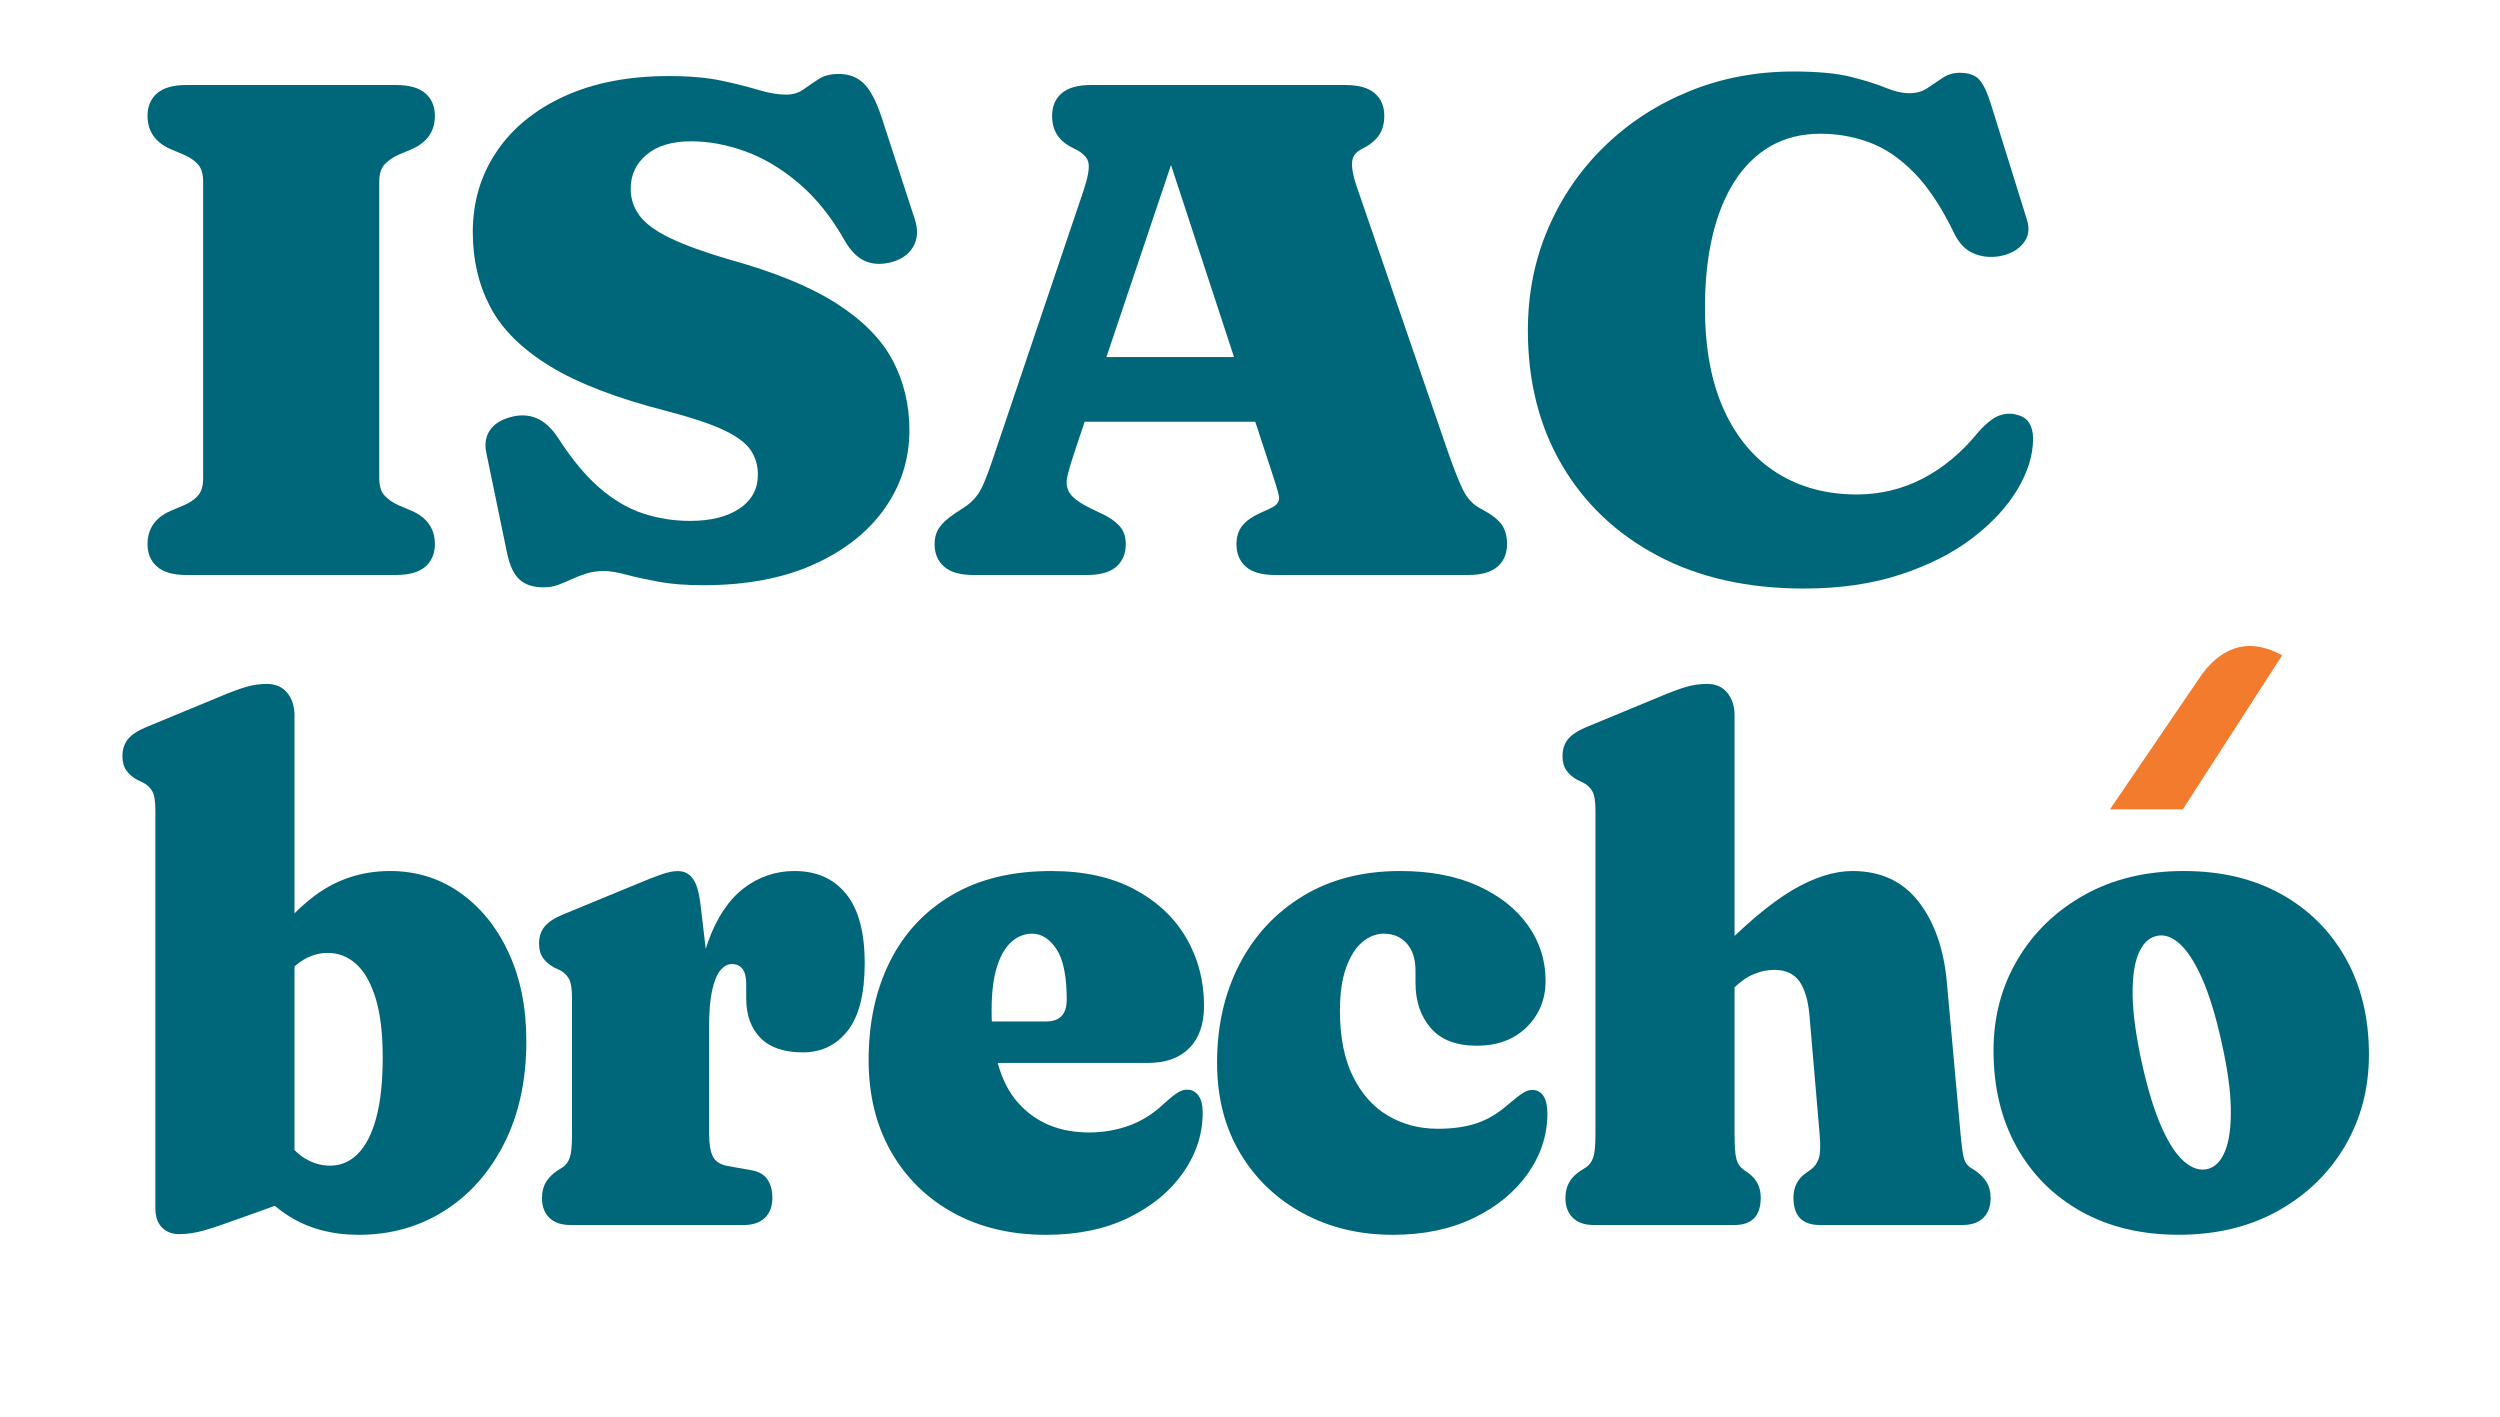
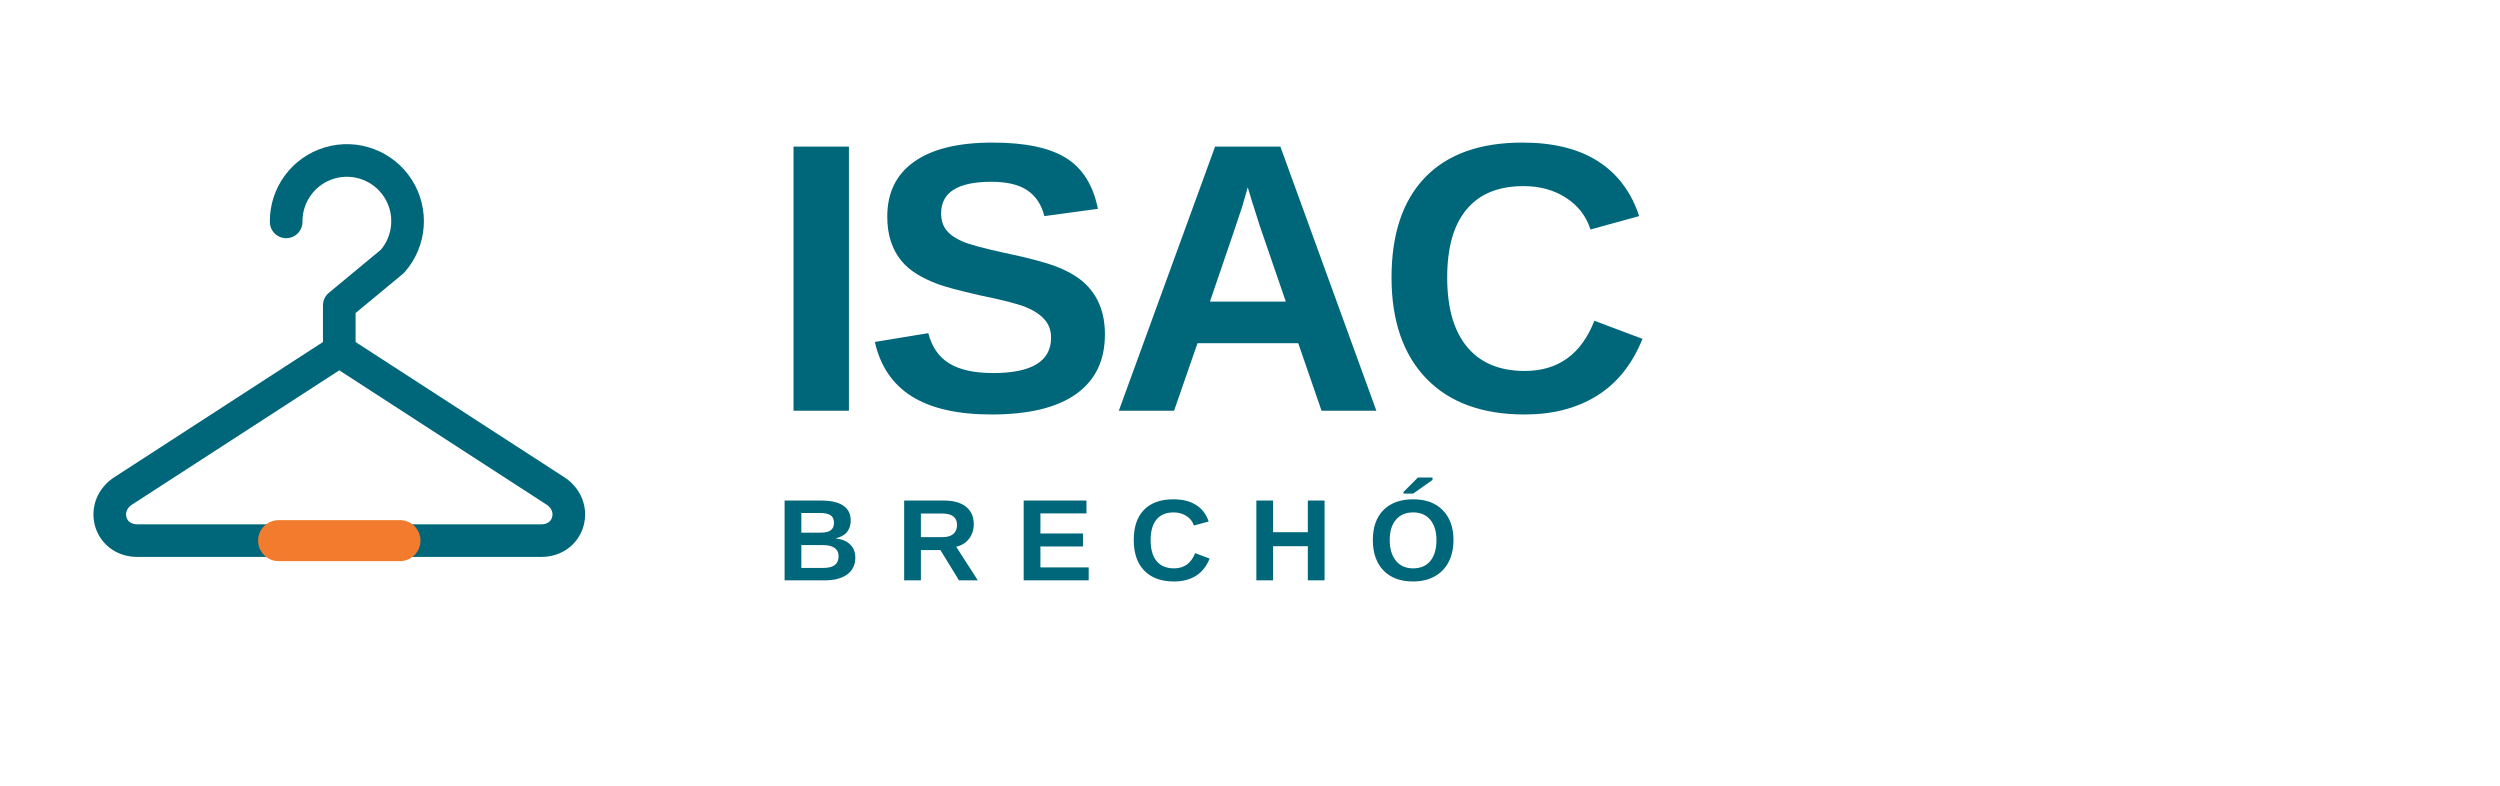
- <svg xmlns="http://www.w3.org/2000/svg" viewBox="0 0 300 170" role="img" aria-label="ISAC Brechó" style="--accent:#F27B2D">
-   <g fill="#00667A">
-     <g transform="translate(14 0) scale(1.090657 1)">
-       <path transform="translate(0.000 69) scale(0.042 -0.042)" d="M687.88 276.862Q687.88 243.46 701.896 226.828Q715.912 210.196 739.187 198.856L773.681 183.016Q833.582 153.787 833.582 88.267Q833.582 47.576 808.586 23.788Q783.589 0 731.185 0H183.262Q130.909 0 105.887 23.788Q80.865 47.576 80.865 88.267Q80.865 153.787 140.766 183.016L175.26 198.856Q199.484 210.196 213.025 226.828Q226.567 243.46 226.567 276.862V1123.138Q226.567 1156.54 213.025 1173.172Q199.484 1189.804 175.26 1201.144L140.766 1216.984Q80.865 1246.19 80.865 1311.762Q80.865 1352.711 105.887 1376.355Q130.909 1400 183.262 1400H731.185Q783.589 1400 808.586 1376.355Q833.582 1352.711 833.582 1311.762Q833.582 1246.19 773.681 1216.984L739.187 1201.144Q715.912 1189.804 701.896 1173.172Q687.88 1156.54 687.88 1123.138Z" />
-       <path transform="translate(36.036 69) scale(0.042 -0.042)" d="M678.452 -29.211Q609.972 -29.211 560.326 -19.067Q510.681 -8.923 476.139 1.195Q441.598 11.313 418.697 11.313Q392.791 11.313 372.413 4.194Q352.034 -2.925 334.066 -11.977Q316.098 -21.028 298.573 -28.147Q281.048 -35.266 261.195 -35.266Q219.619 -35.266 197.412 -13.045Q175.204 9.175 165.144 60.538L110.05 350.67Q103.584 386.815 119.339 412.896Q135.094 438.978 171.274 450.351Q209.019 462.623 240.913 448.526Q272.807 434.429 299.165 390.41Q352.287 300.582 406.925 248.982Q461.562 197.382 520.454 175.997Q579.345 154.611 644.551 154.611Q725.624 154.611 773.674 189.94Q821.724 225.269 821.724 286.911Q821.724 327.376 802.065 358.005Q782.406 388.635 730.602 414.97Q678.798 441.305 581.468 468.888Q387.599 522.999 277.274 596.487Q166.949 669.974 120.918 765.498Q74.887 861.022 74.887 979.57Q74.887 1108.463 137.167 1209.439Q199.448 1310.416 315.036 1367.971Q430.623 1425.526 588.764 1425.526Q670.176 1425.526 726.559 1412.357Q782.941 1399.189 823.249 1385.858Q863.557 1372.528 895.747 1372.528Q922.035 1372.528 940.957 1387.211Q959.878 1401.894 980.714 1416.738Q1001.55 1431.582 1033.883 1431.582Q1072.76 1431.582 1098.561 1405.075Q1124.361 1378.568 1146.372 1306.147L1232.501 1017.563Q1246.727 971.039 1228.357 937.336Q1209.987 903.634 1167.466 892.677Q1128.917 882.997 1100.085 898.307Q1071.253 913.617 1050.141 953.893Q997.54 1055.297 929.973 1118.198Q862.407 1181.098 789.58 1210.102Q716.752 1239.105 646.708 1239.105Q571.861 1239.105 530.218 1200.926Q488.576 1162.748 488.576 1103.899Q488.576 1059.98 512.376 1025.906Q536.176 991.832 592.208 962.504Q648.24 933.176 743.831 902.323Q926.058 847.539 1029.419 774.609Q1132.781 701.68 1175.747 611.388Q1218.714 521.097 1218.714 413.772Q1218.714 290.308 1153.858 189.942Q1089.002 89.576 968.085 30.183Q847.168 -29.211 678.452 -29.211Z" />
-       <path transform="translate(88.242 69) scale(0.042 -0.042)" d="M367.163 622.687H972.141L972.574 437.899H366.353ZM542.524 88.238Q542.524 47.663 517.774 23.831Q493.024 0 440.505 0H143.712Q91.566 0 66.629 23.831Q41.693 47.663 41.693 88.238Q41.693 115.568 53.938 135.22Q66.182 154.871 94.026 175.232L115.597 190.666Q139.797 206.731 155.066 230.32Q170.334 253.91 192.291 325.122L431.15 1096.087Q448.394 1151.131 445.009 1176.162Q441.623 1201.193 405.085 1219.477Q376.167 1234.801 362.84 1257.47Q349.512 1280.14 349.512 1311.762Q349.512 1352.766 374.539 1376.383Q399.567 1400 451.908 1400H1117.339Q1169.732 1400 1194.734 1376.383Q1219.736 1352.766 1219.736 1311.762Q1219.736 1277.699 1204.916 1255.149Q1190.096 1232.6 1160.939 1217.184Q1137.913 1205.144 1135.508 1181.144Q1133.104 1157.145 1146.497 1112.987L1382.602 364.135Q1408.416 282.548 1425.42 244.303Q1442.424 206.058 1473.24 188.953Q1512.808 166.373 1527.07 144.325Q1541.333 122.277 1541.333 88.238Q1541.333 47.817 1516.357 23.908Q1491.381 0 1438.937 0H934.862Q881.394 0 856.93 23.831Q832.466 47.663 832.466 88.238Q832.466 119.785 847.427 140.333Q862.389 160.881 892.315 175.882L923.96 191.89Q948.179 204.201 943.29 227.629Q938.401 251.058 922.486 302.381L646.031 1221.117L679.167 1230.291L411.36 361.836Q396.014 312.533 389.662 282.636Q383.309 252.739 396.804 232.151Q410.3 211.563 452.831 189.016L483.107 173.339Q510.42 158.912 526.472 139.557Q542.524 120.202 542.524 88.238Z" />
-       <path transform="translate(152.796 69) scale(0.042 -0.042)" d="M1382.366 389.155Q1382.173 318.856 1341.093 244.009Q1300.012 169.161 1222.687 104.941Q1145.361 40.721 1034.042 1.011Q922.723 -38.698 781.68 -38.698Q561.542 -38.698 399.305 54.847Q237.067 148.392 147.971 314.443Q58.875 480.494 58.875 698.381Q58.875 856.063 112.277 990.95Q165.678 1125.837 261.075 1226.331Q356.472 1326.824 482.916 1382.706Q609.359 1438.587 755.172 1438.587Q848.975 1438.587 905.147 1423.182Q961.32 1407.777 995.922 1392.171Q1030.524 1376.565 1058.257 1376.565Q1085.621 1376.565 1105.64 1391.236Q1125.66 1405.907 1145.373 1420.391Q1165.086 1434.875 1190.236 1434.875Q1225.563 1434.875 1241.718 1414.874Q1257.872 1394.872 1271.327 1347.354L1366.427 1014.356Q1377.679 975.246 1356.051 946.969Q1334.423 918.692 1294.462 910.857Q1258.505 904.299 1227.006 918.489Q1195.507 932.679 1176.284 974.868Q1126.541 1087.419 1070.564 1149.463Q1014.587 1211.507 953.154 1236.142Q891.72 1260.777 825.32 1260.777Q751.36 1260.777 694.943 1225.448Q638.527 1190.119 600.099 1124.367Q561.67 1058.615 542.22 967.471Q522.771 876.326 522.771 764.719Q522.771 589.744 572.971 470.605Q623.171 351.466 712.693 290.786Q802.215 230.107 920.108 230.107Q1013.333 230.107 1094.036 275.955Q1174.738 321.804 1239.809 409.474Q1270.541 446.582 1294.192 455.778Q1317.843 464.974 1340.641 457.564Q1362.391 451.775 1372.392 433.991Q1382.394 416.206 1382.366 389.155Z" />
-     </g>
-     <g transform="translate(14 0) scale(0.9243441 1)">
-       <path transform="translate(0.000 147) scale(0.043 -0.043)" d="M536.874 1422.458V73.156L367.382 17.014Q305.758 -3.894 265.598 -14.683Q225.438 -25.471 188.428 -25.471Q156.895 -25.471 136.895 -6.951Q116.895 11.57 116.895 46.56V1156.476Q116.895 1195.956 107.073 1211.118Q97.252 1226.28 79.874 1234.443L62.861 1241.797Q41.496 1252.658 29.469 1268.216Q17.442 1283.774 17.442 1308.379Q17.442 1336.873 33.964 1355.69Q50.485 1374.507 89.553 1389.551L307.696 1473.014Q358.586 1492.918 389.949 1501.459Q421.312 1510 452.649 1510Q492.965 1510 514.919 1485.222Q536.874 1460.444 536.874 1422.458ZM464.501 618.894 394.729 693.005Q479.312 830.78 584.422 909.312Q689.532 987.844 825.484 987.844Q943.581 987.844 1036.499 927.491Q1129.418 867.139 1183.133 760.402Q1236.848 653.666 1236.848 513.08Q1236.848 350.696 1170.755 229.01Q1104.663 107.325 990.058 39.978Q875.453 -27.369 730.747 -27.369Q611.471 -27.369 522.778 23.238Q434.086 73.844 369.435 177.167L478.777 286.746Q518.287 218.073 558.476 191.832Q598.665 165.591 644.655 165.591Q691.819 165.591 727.573 198.125Q763.326 230.659 783.259 297.67Q803.192 364.681 803.192 467.343Q803.192 569.582 781.448 633.995Q759.704 698.407 722.38 728.879Q685.057 759.351 637.683 759.351Q586.262 759.351 542.936 726.301Q499.61 693.252 464.501 618.894Z" />
-       <path transform="translate(52.804 147) scale(0.043 -0.043)" d="M518.161 531.979Q518.161 689.413 557.514 790.336Q596.868 891.259 664.903 939.551Q732.938 987.844 818.586 987.844Q918.261 987.844 974.329 923.863Q1030.396 859.881 1030.396 731.488Q1030.396 602.235 978.896 541.991Q927.395 481.747 844.101 481.747Q758.649 481.747 715.721 522.03Q672.792 562.313 672.682 632.497L672.627 674.934Q672.277 701.969 661.076 715.081Q649.875 728.193 629.408 728.193Q609.641 728.193 594.023 710.077Q578.405 691.96 569.561 653.894Q560.717 615.828 560.717 556.259ZM534.944 892.281 560.717 689.869V253.422Q560.717 211.383 572.182 190.907Q583.647 170.431 615.478 164.842L687.313 153.005Q721.697 147.742 736.665 127.328Q751.634 106.914 751.634 75.53Q751.634 40.276 729.168 20.138Q706.703 0 665.789 0H141.463Q100.708 0 78.401 20.1Q56.094 40.201 56.094 75.208Q56.094 101.187 67.776 119.328Q79.458 137.47 102.484 151.771L119.466 161.665Q133.634 170.504 140.179 188.605Q146.725 206.706 146.725 252.98V633.307Q146.725 672.814 136.917 688.018Q127.11 703.221 109.732 711.385L92.581 718.739Q71.298 729.6 59.258 745.158Q47.217 760.716 47.217 785.293Q47.217 813.759 63.926 832.791Q80.634 851.823 119.383 866.493L335.759 948.991Q387.342 969.123 416.611 978.401Q445.881 987.679 466.221 987.679Q494.712 987.679 511.425 966.786Q528.137 945.893 534.944 892.281Z" />
-       <path transform="translate(95.589 147) scale(0.043 -0.043)" d="M1059.869 611.647Q1059.869 535.453 1015.571 493.871Q971.274 452.29 890.684 452.29H320.326V568.09H583.406Q645.321 568.09 645.321 628.704Q645.321 727.114 614.249 770.082Q583.178 813.051 540.438 813.051Q507.318 813.051 479.49 791.036Q451.662 769.021 435.098 721.847Q418.533 674.674 418.533 598.452Q418.533 424.383 498.269 341.317Q578.005 258.251 712.967 258.251Q776.395 258.251 833.766 277.466Q891.136 296.681 938.843 338.625Q966.786 361.941 982.09 370.357Q997.395 378.774 1011.584 377.577Q1029.763 376.978 1042.79 361.375Q1055.817 345.772 1055.817 313.661Q1055.817 224.33 997.085 146.428Q938.353 68.526 832.353 20.579Q726.353 -27.369 582.772 -27.369Q424.118 -27.369 303.357 33.781Q182.596 94.93 114.91 204.818Q47.224 314.706 47.224 460.24Q47.224 615.509 110.973 734.272Q174.721 853.035 298.009 920.44Q421.298 987.844 598.67 987.844Q745.686 987.844 848.836 937.287Q951.985 886.73 1005.927 801.493Q1059.869 716.256 1059.869 611.647Z" />
-       <path transform="translate(140.782 147) scale(0.043 -0.043)" d="M1040.093 681.626Q1040.093 604.645 983.366 552.487Q926.64 500.329 831.831 500.329Q739.656 500.329 693.482 549.592Q647.307 598.855 647.307 675.981V709.706Q647.307 758.214 621.065 785.605Q594.822 812.995 551.742 812.995Q516.896 812.995 486.725 789.515Q456.555 766.034 437.886 718.307Q419.218 670.58 419.218 597.704Q419.218 488.386 458.244 415.019Q497.271 341.652 564.169 305.105Q631.068 268.558 714.824 268.558Q781.653 268.558 831.326 283.722Q881 298.885 929.169 337.898Q957.943 360.769 972.872 369.122Q987.8 377.476 1001.445 376.85Q1022.618 376.223 1034.095 359.395Q1045.572 342.568 1045.544 309.886Q1045.075 220.511 986.159 143.279Q927.243 66.047 822.47 19.339Q717.697 -27.369 579.181 -27.369Q428.189 -27.369 307.941 32.597Q187.692 92.562 117.946 200.504Q48.201 308.445 48.201 453.268Q48.201 606.914 116.008 727.892Q183.816 848.87 307.948 918.357Q432.081 987.844 601.021 987.844Q736.794 987.844 835.16 946.717Q933.525 905.59 986.809 836.214Q1040.093 766.837 1040.093 681.626Z" />
-       <path transform="translate(185.674 147) scale(0.043 -0.043)" d="M566.598 1422.458V253.146Q566.598 203.015 572.182 183.996Q577.766 164.976 592.557 155.164L610.249 143.621Q645.611 119.161 645.611 76.497Q645.611 0 566.424 0H141.301Q100.602 0 78.295 20.087Q55.988 40.173 55.988 75.208Q55.988 101.187 67.628 119.614Q79.268 138.041 102.322 151.744L119.359 161.665Q133.527 171.052 140.073 188.906Q146.618 206.761 146.618 253.146V1156.476Q146.618 1195.956 136.797 1211.118Q126.976 1226.28 109.598 1234.443L92.585 1241.797Q71.219 1252.658 59.193 1268.216Q47.166 1283.774 47.166 1308.379Q47.166 1336.873 63.688 1355.69Q80.209 1374.507 119.277 1389.551L337.42 1473.014Q387.343 1492.596 418.867 1501.298Q450.391 1510 483.662 1510Q523.011 1510 544.804 1485.222Q566.598 1460.444 566.598 1422.458ZM530.968 631.908 462.352 709.796 502.669 748.236Q640.947 879.647 739.811 933.746Q838.675 987.844 922.472 987.844Q1050.912 987.844 1122.869 901.464Q1194.826 815.083 1207.747 674.568L1248.986 253.146Q1253.581 206.812 1258.167 188.958Q1262.754 171.103 1276.245 161.665L1293.282 151.744Q1316.285 136.792 1327.976 118.99Q1339.668 101.187 1339.668 75.208Q1339.668 40.173 1317.674 20.087Q1295.68 0 1254.355 0H823.625Q744.438 0 744.438 76.497Q744.438 119.264 779.851 143.621L797.543 155.164Q812.362 164.976 820.23 183.893Q828.097 202.81 823.503 252.633L792.683 585.566Q786.687 648.297 762.157 680.154Q737.626 712.012 686.356 712.012Q656.582 712.012 625.768 700.515Q594.953 689.018 565.145 662.159Z" />
-       <path transform="translate(241.574 147) scale(0.043 -0.043)" d="M623.084 987.844Q791.809 987.844 917.402 923.101Q1042.995 858.357 1112.423 743.133Q1181.85 627.908 1181.85 475.69Q1181.85 334.027 1109.301 220.129Q1036.752 106.232 907.359 39.508Q777.967 -27.215 607.187 -27.215Q439.113 -27.215 313.494 37.524Q187.875 102.263 118.148 218.031Q48.422 333.799 48.422 487.113Q48.422 627.4 120.998 740.867Q193.575 854.333 322.682 921.089Q451.789 987.844 623.084 987.844ZM696.43 156.653Q730.166 165.44 748.241 207.872Q766.317 250.303 764.84 326.263Q763.364 402.222 736.83 510.691Q710.393 621.191 677.417 689.424Q644.441 757.656 608.345 786.541Q572.249 815.425 536.918 805.69Q504.407 797.474 485.733 756.24Q467.059 715.006 468.45 639.534Q469.842 564.063 496.573 451.081Q523.062 340.954 555.86 272.834Q588.658 204.714 624.893 176.29Q661.127 147.866 696.43 156.653Z" />
-       <path fill="#F27B2D" d="M258.774 97.120 l12.040 -16.340 q4.300 -5.160 10.320 -2.150 l-12.900 18.490 Z" />
-     </g>
+ <svg xmlns="http://www.w3.org/2000/svg" width="280" height="88" viewBox="0 0 280 88" role="img" aria-labelledby="title">
+   <g transform="translate(4 7) scale(1.7)" fill="none" stroke="#00667a" stroke-width="2.15" stroke-linecap="round" stroke-linejoin="round">
+     <path d="M16.5 10.5a4 4 0 1 1 7 2.6L20 16v3M20 19 5.8 28.2c-1.6 1-1 3.3.9 3.3h26.6c1.9 0 2.5-2.3.9-3.3L20 19" />
+     <path d="M16 31.5h8" stroke="#f27b2d" stroke-width="2.7" />
+   </g>
+   <g fill="#00667a" font-family="Arial, sans-serif">
+     <text x="86" y="46" font-size="43" font-weight="900" letter-spacing="-1.2">ISAC</text>
+     <text x="87" y="65" font-size="13" font-weight="700" letter-spacing="4">BRECHÓ</text>
  </g>
</svg>
